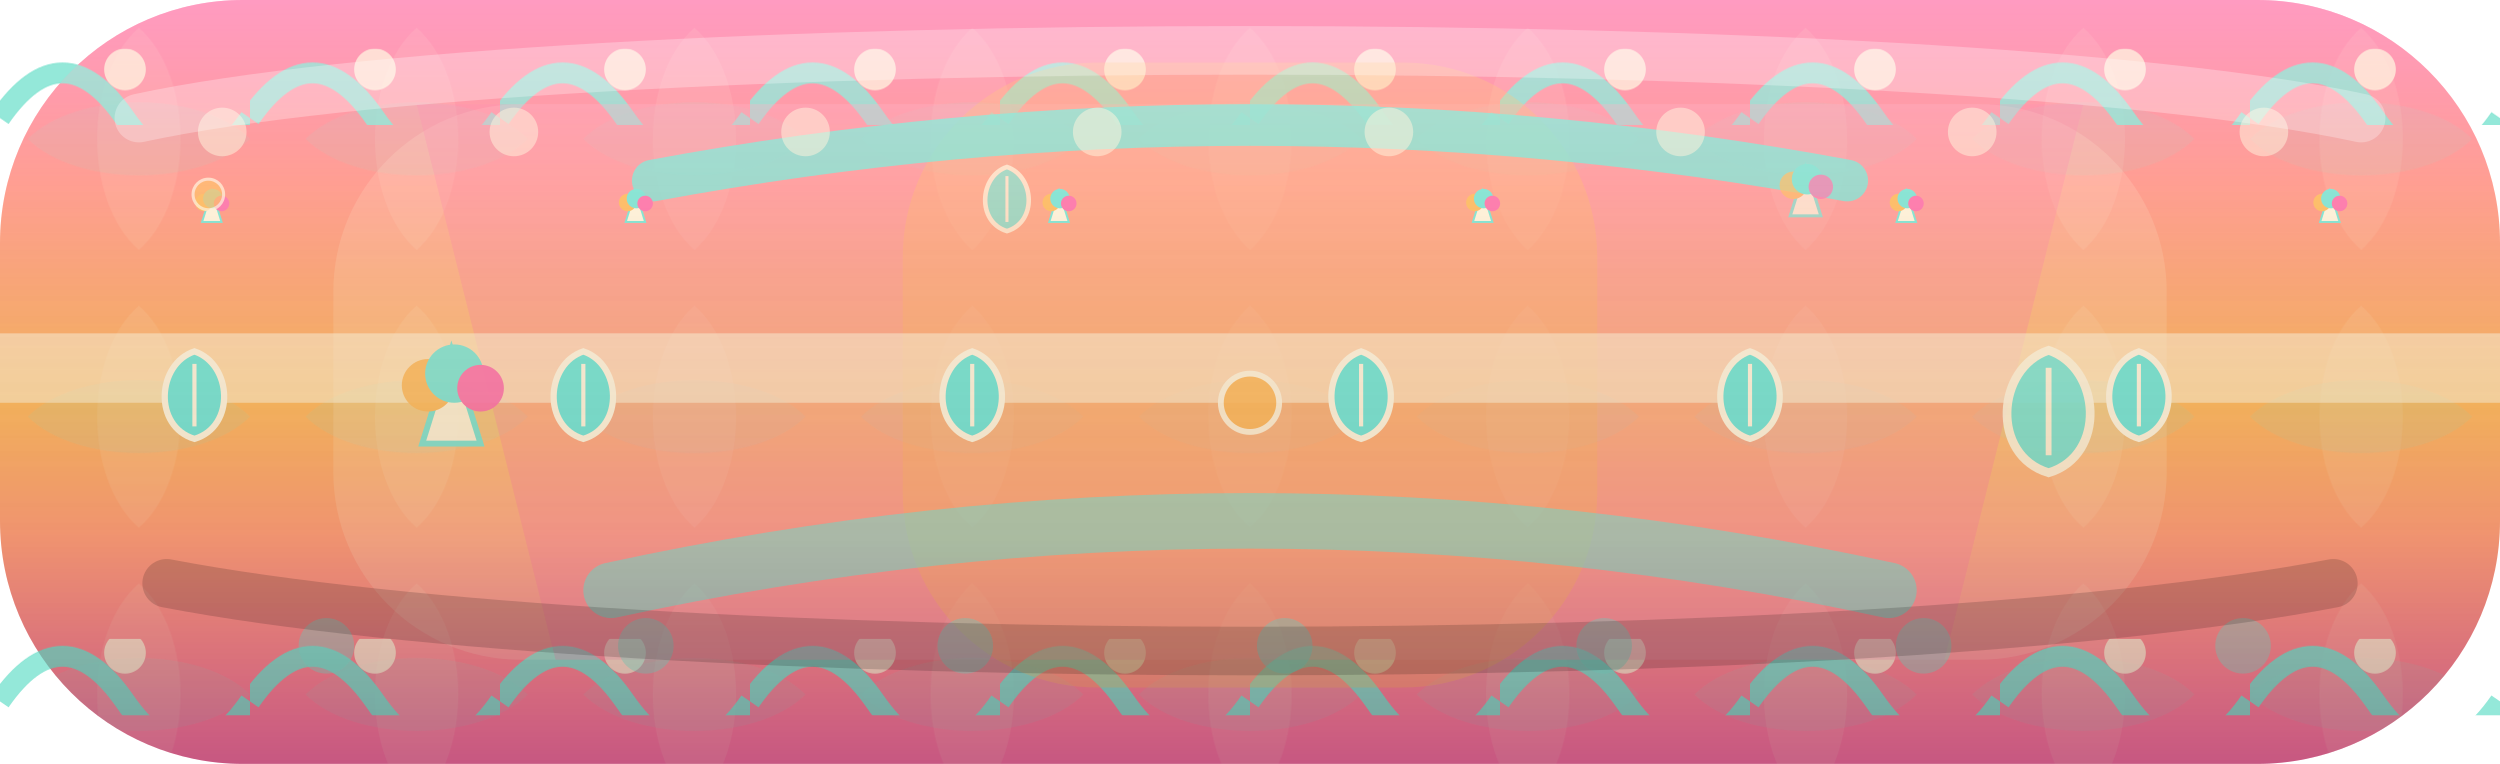
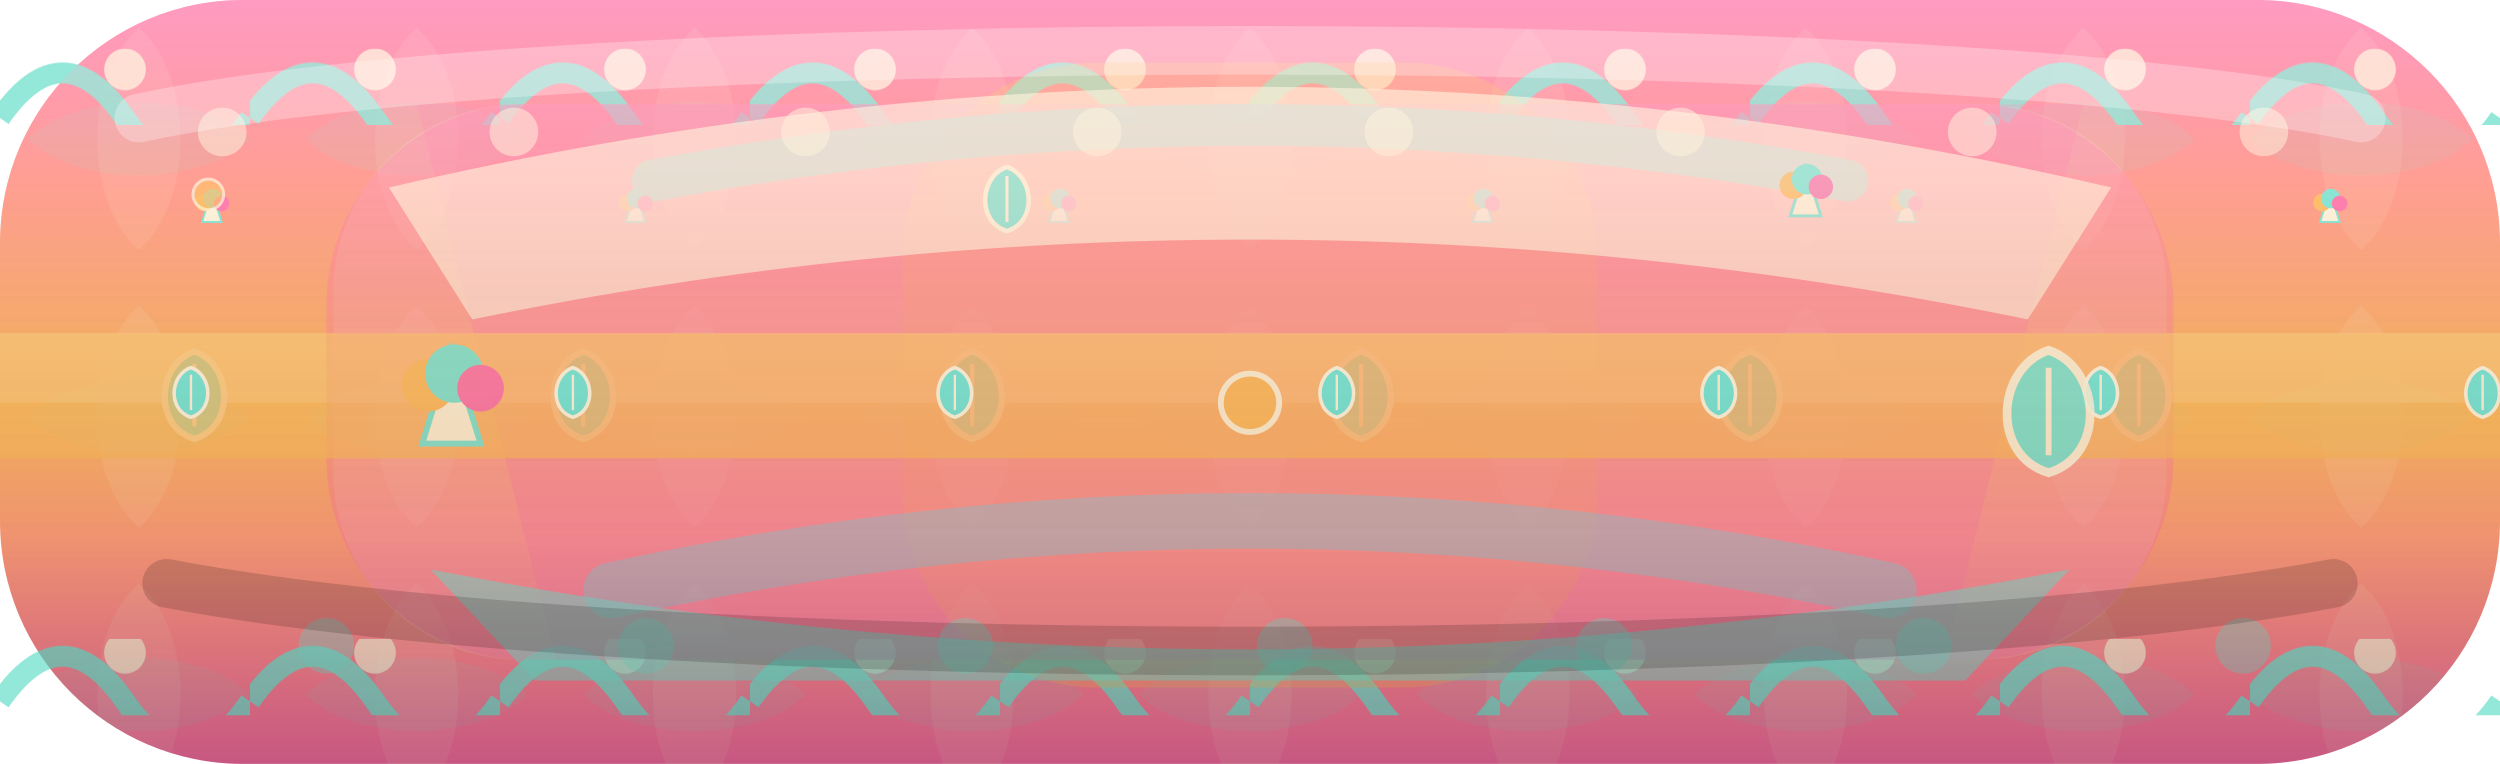
<svg xmlns="http://www.w3.org/2000/svg" width="720" height="220" viewBox="0 0 720 220">
  <defs>
    <linearGradient id="bg" x1="0" y1="0" x2="0" y2="1">
      <stop offset="0%" stop-color="#ff70a6" />
      <stop offset="52%" stop-color="#ffb85a" />
      <stop offset="100%" stop-color="#ff70a6" />
    </linearGradient>
    <linearGradient id="satin" x1="0" y1="0" x2="0" y2="1">
      <stop offset="0%" stop-color="rgba(255,255,255,0.30)" />
      <stop offset="24%" stop-color="rgba(255,255,255,0.12)" />
      <stop offset="70%" stop-color="rgba(0,0,0,0.06)" />
      <stop offset="100%" stop-color="rgba(0,0,0,0.22)" />
    </linearGradient>
    <pattern id="brocade-summer2" width="80" height="80" patternUnits="userSpaceOnUse">
      <path d="M 40 8 C 56 22, 56 58, 40 72 C 24 58, 24 22, 40 8 Z" fill="#fff0d5" opacity="0.10" />
      <path d="M 8 40 C 22 26, 58 26, 72 40 C 58 54, 22 54, 8 40 Z" fill="#7be2cf" opacity="0.10" />
    </pattern>
    <pattern id="trim-summer2" width="72" height="42" patternUnits="userSpaceOnUse">
      <path d="M 0 34 Q 18 8 36 34 T 72 34" stroke="#7be2cf" stroke-width="6" fill="none" opacity="0.9" />
      <circle cx="36" cy="20" r="6" fill="#fff0d5" opacity="0.84" />
    </pattern>
  </defs>
  <rect width="720" height="220" rx="70" fill="url(#bg)" />
  <rect x="0" y="0" width="720" height="220" rx="70" fill="url(#brocade-summer2)" />
  <rect x="0" y="14" width="720" height="22" fill="url(#trim-summer2)" opacity="0.90" />
  <rect x="0" y="184" width="720" height="22" fill="url(#trim-summer2)" opacity="0.90" />
  <rect x="96" y="30" width="528" height="160" rx="54" fill="#fff0d5" opacity="0.16" />
  <path d="M 120 30 L 600 30 L 560 190 L 160 190 Z" fill="#ff70a6" opacity="0.24" />
  <rect x="260" y="18" width="200" height="180" rx="56" fill="#ffb85a" opacity="0.32" />
  <path d="M 188 52 Q 360 20 532 52" stroke="#7be2cf" stroke-width="12" fill="none" stroke-linecap="round" opacity="0.82" />
  <path d="M 176 170 Q 360 130 544 170" stroke="#7be2cf" stroke-width="16" fill="none" stroke-linecap="round" opacity="0.56" />
  <rect x="0" y="96" width="720" height="20" fill="#fff0d5" opacity="0.56" />
  <g transform="translate(61 60)">
    <path d="M -2.8 3.92 L 0 -5.04 L 2.8 3.92 Z" fill="#fff0d5" stroke="#7be2cf" stroke-width="0.56" />
    <circle cx="-2.24" cy="-1.68" r="2.52" fill="#ffb85a" />
    <circle cx="0.28" cy="-2.8" r="2.8" fill="#7be2cf" />
    <circle cx="2.8" cy="-1.4" r="2.24" fill="#ff70a6" />
  </g>
  <g transform="translate(183 60)">
    <path d="M -2.8 3.92 L 0 -5.04 L 2.8 3.92 Z" fill="#fff0d5" stroke="#7be2cf" stroke-width="0.56" />
    <circle cx="-2.24" cy="-1.68" r="2.52" fill="#ffb85a" />
    <circle cx="0.28" cy="-2.8" r="2.8" fill="#7be2cf" />
    <circle cx="2.8" cy="-1.4" r="2.24" fill="#ff70a6" />
  </g>
  <g transform="translate(305 60)">
    <path d="M -2.8 3.92 L 0 -5.04 L 2.8 3.92 Z" fill="#fff0d5" stroke="#7be2cf" stroke-width="0.56" />
    <circle cx="-2.24" cy="-1.68" r="2.52" fill="#ffb85a" />
    <circle cx="0.28" cy="-2.8" r="2.8" fill="#7be2cf" />
    <circle cx="2.8" cy="-1.4" r="2.24" fill="#ff70a6" />
  </g>
  <g transform="translate(427 60)">
    <path d="M -2.8 3.92 L 0 -5.04 L 2.8 3.92 Z" fill="#fff0d5" stroke="#7be2cf" stroke-width="0.56" />
    <circle cx="-2.24" cy="-1.68" r="2.52" fill="#ffb85a" />
    <circle cx="0.28" cy="-2.8" r="2.8" fill="#7be2cf" />
    <circle cx="2.8" cy="-1.4" r="2.24" fill="#ff70a6" />
  </g>
  <g transform="translate(549 60)">
    <path d="M -2.8 3.92 L 0 -5.04 L 2.8 3.92 Z" fill="#fff0d5" stroke="#7be2cf" stroke-width="0.56" />
    <circle cx="-2.24" cy="-1.68" r="2.52" fill="#ffb85a" />
    <circle cx="0.28" cy="-2.8" r="2.8" fill="#7be2cf" />
    <circle cx="2.8" cy="-1.4" r="2.24" fill="#ff70a6" />
  </g>
  <g transform="translate(671 60)">
    <path d="M -2.8 3.92 L 0 -5.04 L 2.8 3.92 Z" fill="#fff0d5" stroke="#7be2cf" stroke-width="0.56" />
    <circle cx="-2.24" cy="-1.68" r="2.52" fill="#ffb85a" />
    <circle cx="0.28" cy="-2.8" r="2.8" fill="#7be2cf" />
    <circle cx="2.8" cy="-1.4" r="2.24" fill="#ff70a6" />
  </g>
  <g transform="translate(56 112)">
    <path d="M 0 -10.8 C 10.8 -7.2, 12 10.8, 0 14.4 C -12 10.8, -10.8 -7.2, 0 -10.8 Z" fill="#7be2cf" stroke="#fff0d5" stroke-width="1.8" />
    <path d="M 0 -7.2 L 0 10.8" stroke="#fff0d5" stroke-width="1.2" />
  </g>
  <g transform="translate(168 112)">
    <path d="M 0 -10.8 C 10.8 -7.2, 12 10.8, 0 14.4 C -12 10.8, -10.8 -7.2, 0 -10.8 Z" fill="#7be2cf" stroke="#fff0d5" stroke-width="1.8" />
    <path d="M 0 -7.2 L 0 10.8" stroke="#fff0d5" stroke-width="1.2" />
  </g>
  <g transform="translate(280 112)">
    <path d="M 0 -10.8 C 10.8 -7.2, 12 10.8, 0 14.4 C -12 10.8, -10.8 -7.2, 0 -10.8 Z" fill="#7be2cf" stroke="#fff0d5" stroke-width="1.8" />
    <path d="M 0 -7.2 L 0 10.8" stroke="#fff0d5" stroke-width="1.2" />
  </g>
  <g transform="translate(392 112)">
    <path d="M 0 -10.8 C 10.8 -7.2, 12 10.8, 0 14.4 C -12 10.8, -10.8 -7.2, 0 -10.8 Z" fill="#7be2cf" stroke="#fff0d5" stroke-width="1.8" />
    <path d="M 0 -7.2 L 0 10.8" stroke="#fff0d5" stroke-width="1.2" />
  </g>
  <g transform="translate(504 112)">
    <path d="M 0 -10.8 C 10.8 -7.2, 12 10.8, 0 14.4 C -12 10.8, -10.8 -7.2, 0 -10.8 Z" fill="#7be2cf" stroke="#fff0d5" stroke-width="1.8" />
    <path d="M 0 -7.2 L 0 10.8" stroke="#fff0d5" stroke-width="1.2" />
  </g>
  <g transform="translate(616 112)">
    <path d="M 0 -10.8 C 10.8 -7.2, 12 10.8, 0 14.4 C -12 10.8, -10.8 -7.2, 0 -10.8 Z" fill="#7be2cf" stroke="#fff0d5" stroke-width="1.8" />
    <path d="M 0 -7.2 L 0 10.8" stroke="#fff0d5" stroke-width="1.2" />
  </g>
+   <rect x="94" y="30" width="532" height="160" rx="58" fill="#ff70a6" opacity="0.34" />
+   <path d="M 112 54 Q 360 -4 608 54 L 584 92 Q 360 46 136 92 Z" fill="#fff0d5" opacity="0.62" />
+   <path d="M 124 164 Q 360 210 596 164 L 566 196 L 154 196 Z" fill="#7be2cf" opacity="0.54" />
+   <rect x="0" y="96" width="720" height="36" fill="#ffb85a" opacity="0.70" />
+   <g transform="translate(55 112)">
+     <path d="M 0 -6.12 C 6.12 -4.08, 6.8 6.12, 0 8.16 C -6.8 6.12, -6.12 -4.08, 0 -6.12 Z" fill="#7be2cf" stroke="#fff0d5" stroke-width="1.02" />
+     <path d="M 0 -4.08 L 0 6.12" stroke="#fff0d5" stroke-width="0.68" />
+   </g>
+   <g transform="translate(165 112)">
+     <path d="M 0 -6.12 C 6.12 -4.08, 6.8 6.12, 0 8.16 C -6.8 6.12, -6.12 -4.08, 0 -6.12 Z" fill="#7be2cf" stroke="#fff0d5" stroke-width="1.02" />
+     <path d="M 0 -4.08 L 0 6.12" stroke="#fff0d5" stroke-width="0.68" />
+   </g>
+   <g transform="translate(275 112)">
+     <path d="M 0 -6.12 C 6.12 -4.08, 6.8 6.12, 0 8.16 C -6.8 6.12, -6.12 -4.08, 0 -6.12 Z" fill="#7be2cf" stroke="#fff0d5" stroke-width="1.02" />
+     <path d="M 0 -4.08 L 0 6.12" stroke="#fff0d5" stroke-width="0.68" />
+   </g>
+   <g transform="translate(385 112)">
+     <path d="M 0 -6.12 C 6.12 -4.08, 6.8 6.12, 0 8.16 C -6.8 6.12, -6.12 -4.08, 0 -6.12 Z" fill="#7be2cf" stroke="#fff0d5" stroke-width="1.02" />
+     <path d="M 0 -4.08 L 0 6.12" stroke="#fff0d5" stroke-width="0.68" />
+   </g>
+   <g transform="translate(495 112)">
+     <path d="M 0 -6.12 C 6.12 -4.08, 6.8 6.12, 0 8.16 C -6.8 6.12, -6.12 -4.08, 0 -6.12 Z" fill="#7be2cf" stroke="#fff0d5" stroke-width="1.02" />
+     <path d="M 0 -4.08 L 0 6.12" stroke="#fff0d5" stroke-width="0.68" />
+   </g>
+   <g transform="translate(605 112)">
+     <path d="M 0 -6.12 C 6.12 -4.08, 6.8 6.12, 0 8.16 C -6.8 6.12, -6.12 -4.08, 0 -6.12 Z" fill="#7be2cf" stroke="#fff0d5" stroke-width="1.02" />
+     <path d="M 0 -4.08 L 0 6.12" stroke="#fff0d5" stroke-width="0.68" />
+   </g>
+   <g transform="translate(715 112)">
+     <path d="M 0 -6.12 C 6.12 -4.08, 6.8 6.12, 0 8.16 C -6.8 6.12, -6.12 -4.08, 0 -6.12 Z" fill="#7be2cf" stroke="#fff0d5" stroke-width="1.02" />
+     <path d="M 0 -4.08 L 0 6.12" stroke="#fff0d5" stroke-width="0.68" />
+   </g>
  <g opacity="0.74">
    <circle cx="60" cy="56" r="4.4" fill="#ffb85a" stroke="#fff0d5" stroke-width="0.88" />
    <g transform="translate(290 56)">
      <path d="M 0 -7.92 C 7.92 -5.28, 8.8 7.92, 0 10.56 C -8.8 7.92, -7.92 -5.28, 0 -7.92 Z" fill="#7be2cf" stroke="#fff0d5" stroke-width="1.32" />
      <path d="M 0 -5.28 L 0 7.92" stroke="#fff0d5" stroke-width="0.88" />
    </g>
    <g transform="translate(520 56)">
      <path d="M -4.4 6.16 L 0 -7.92 L 4.4 6.16 Z" fill="#fff0d5" stroke="#7be2cf" stroke-width="0.88" />
      <circle cx="-3.52" cy="-2.64" r="3.96" fill="#ffb85a" />
      <circle cx="0.44" cy="-4.4" r="4.4" fill="#7be2cf" />
      <circle cx="4.4" cy="-2.2" r="3.52" fill="#ff70a6" />
    </g>
  </g>
  <g opacity="0.88">
    <g transform="translate(130 116)">
      <path d="M -8.4 11.76 L 0 -15.12 L 8.4 11.76 Z" fill="#fff0d5" stroke="#7be2cf" stroke-width="1.68" />
      <circle cx="-6.72" cy="-5.04" r="7.56" fill="#ffb85a" />
      <circle cx="0.84" cy="-8.4" r="8.4" fill="#7be2cf" />
      <circle cx="8.4" cy="-4.2" r="6.72" fill="#ff70a6" />
    </g>
    <circle cx="360" cy="116" r="8.4" fill="#ffb85a" stroke="#fff0d5" stroke-width="1.68" />
    <g transform="translate(590 116)">
      <path d="M 0 -15.12 C 15.12 -10.08, 16.8 15.12, 0 20.16 C -16.8 15.12, -15.12 -10.08, 0 -15.12 Z" fill="#7be2cf" stroke="#fff0d5" stroke-width="2.52" />
      <path d="M 0 -10.08 L 0 15.12" stroke="#fff0d5" stroke-width="1.68" />
    </g>
  </g>
  <g opacity="0.74">
    <circle cx="64" cy="38" r="7" fill="#fff0d5" opacity="0.7" />
    <circle cx="148" cy="38" r="7" fill="#fff0d5" opacity="0.7" />
    <circle cx="232" cy="38" r="7" fill="#fff0d5" opacity="0.7" />
    <circle cx="316" cy="38" r="7" fill="#fff0d5" opacity="0.7" />
    <circle cx="400" cy="38" r="7" fill="#fff0d5" opacity="0.7" />
    <circle cx="484" cy="38" r="7" fill="#fff0d5" opacity="0.7" />
    <circle cx="568" cy="38" r="7" fill="#fff0d5" opacity="0.7" />
    <circle cx="652" cy="38" r="7" fill="#fff0d5" opacity="0.7" />
  </g>
  <g opacity="0.64">
    <circle cx="94" cy="186" r="8" fill="#7be2cf" opacity="0.62" />
    <circle cx="186" cy="186" r="8" fill="#7be2cf" opacity="0.62" />
    <circle cx="278" cy="186" r="8" fill="#7be2cf" opacity="0.62" />
    <circle cx="370" cy="186" r="8" fill="#7be2cf" opacity="0.62" />
    <circle cx="462" cy="186" r="8" fill="#7be2cf" opacity="0.62" />
    <circle cx="554" cy="186" r="8" fill="#7be2cf" opacity="0.62" />
    <circle cx="646" cy="186" r="8" fill="#7be2cf" opacity="0.62" />
  </g>
  <rect x="0" y="0" width="720" height="220" rx="70" fill="url(#satin)" />
  <path d="M 40 34 C 160 8, 560 8, 680 34" stroke="rgba(255,255,255,0.28)" stroke-width="14" stroke-linecap="round" fill="none" />
  <path d="M 48 168 C 184 194, 536 194, 672 168" stroke="rgba(0,0,0,0.16)" stroke-width="14" stroke-linecap="round" fill="none" />
</svg>
